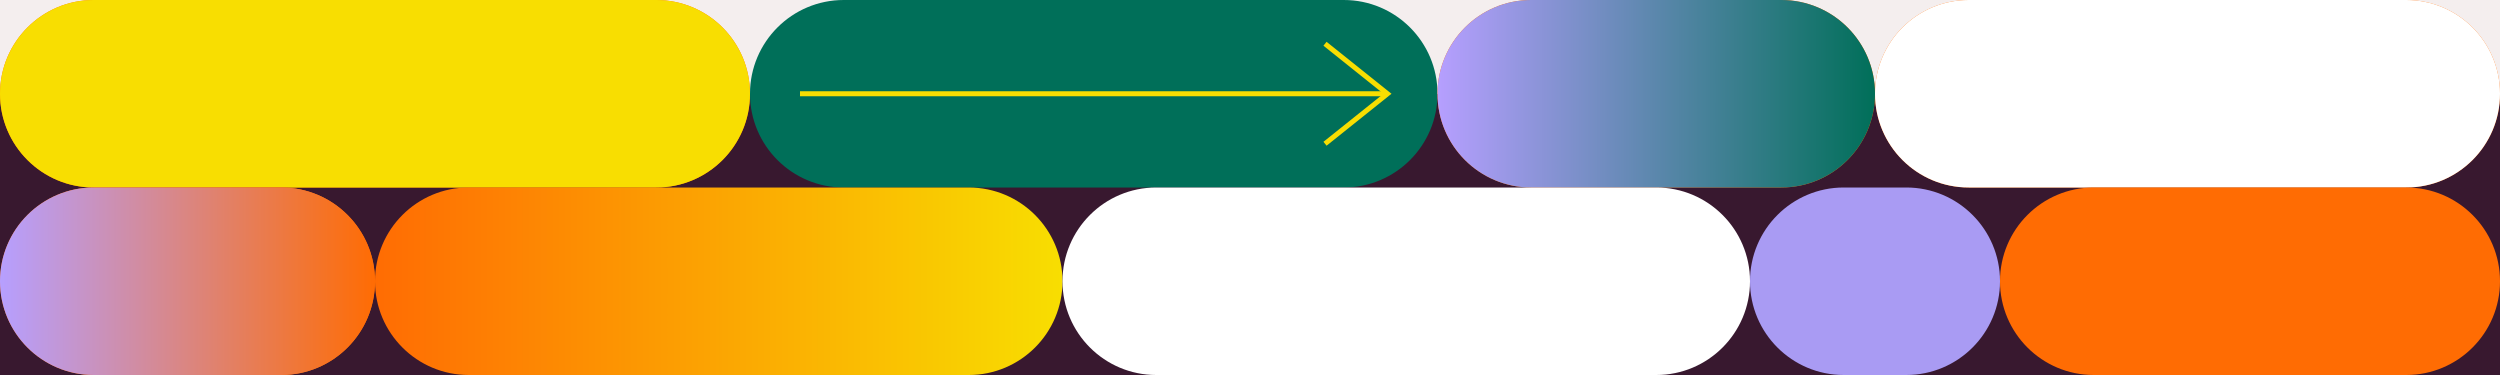
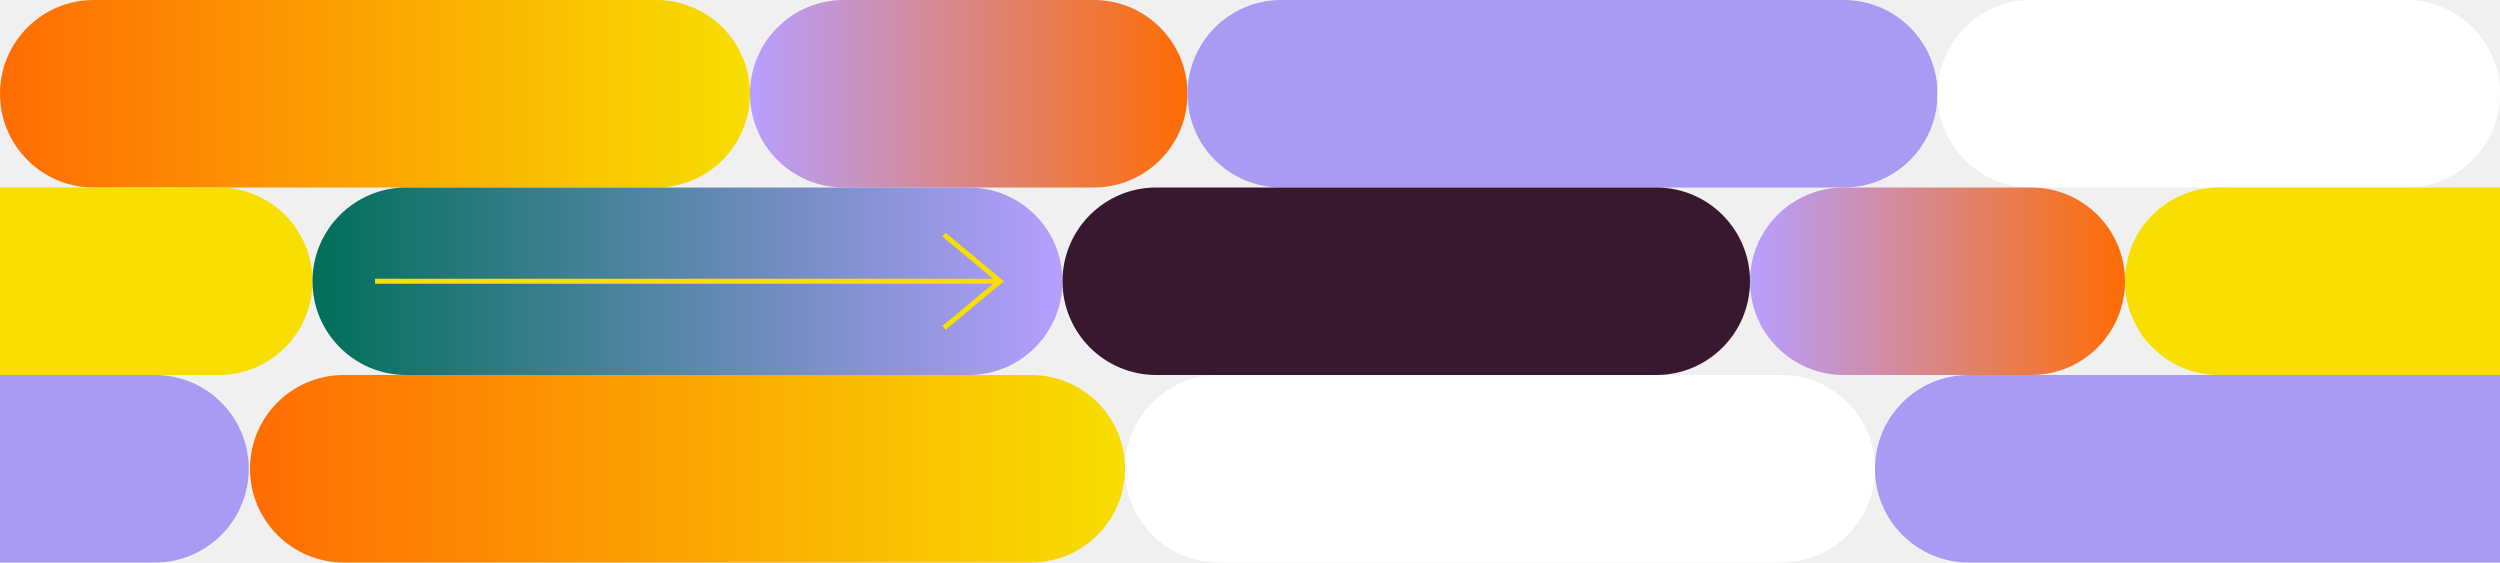
- <svg xmlns="http://www.w3.org/2000/svg" width="2000" height="300" viewBox="0 0 2000 300" fill="none">
-   <g clip-path="url(#clip0_568_8952)">
-     <rect width="2000" height="300" fill="url(#paint0_linear_568_8952)" />
-     <path d="M0 75C0 33.579 33.579 0 75 0H525C566.421 0 600 33.579 600 75C600 116.421 566.421 150 525 150H75C33.579 150 0 116.421 0 75Z" fill="#FF6C03" />
-     <path d="M0 75C0 33.579 33.579 0 75 0H525C566.421 0 600 33.579 600 75C600 116.421 566.421 150 525 150H75C33.579 150 0 116.421 0 75Z" fill="#F8DE01" />
-     <rect width="550" height="150" rx="75" transform="matrix(-1 0 0 1 1150 0)" fill="#006F59" />
-     <path d="M1060 35L1110 75L1060 115" stroke="#F8DE01" stroke-width="4" />
-     <rect x="640" y="73" width="470" height="4" fill="#F8DE01" />
-     <path d="M1150 75C1150 33.579 1183.58 0 1225 0H1425C1466.42 0 1500 33.579 1500 75C1500 116.421 1466.42 150 1425 150H1225C1183.58 150 1150 116.421 1150 75Z" fill="#FF6C03" />
-     <path d="M1150 75C1150 33.579 1183.58 0 1225 0H1425C1466.42 0 1500 33.579 1500 75C1500 116.421 1466.42 150 1425 150H1225C1183.58 150 1150 116.421 1150 75Z" fill="url(#paint1_linear_568_8952)" />
-     <rect x="1500" width="500" height="150" rx="75" fill="#FF6C03" />
-     <rect x="1500" width="500" height="150" rx="75" fill="white" />
-     <path d="M0 225C0 183.579 33.579 150 75 150H225C266.421 150 300 183.579 300 225C300 266.421 266.421 300 225 300H75C33.579 300 0 266.421 0 225Z" fill="#FF6C03" />
-     <path d="M0 225C0 183.579 33.579 150 75 150H225C266.421 150 300 183.579 300 225C300 266.421 266.421 300 225 300H75C33.579 300 0 266.421 0 225Z" fill="url(#paint2_linear_568_8952)" />
-     <path d="M300 225C300 183.579 333.579 150 375 150H775C816.421 150 850 183.579 850 225C850 266.421 816.421 300 775 300H375C333.579 300 300 266.421 300 225Z" fill="url(#paint3_linear_568_8952)" />
-     <path d="M850 225C850 183.579 883.579 150 925 150H1325C1366.42 150 1400 183.579 1400 225C1400 266.421 1366.42 300 1325 300H925C883.579 300 850 266.421 850 225Z" fill="white" />
-     <path d="M1400 225C1400 183.579 1433.58 150 1475 150H1525C1566.42 150 1600 183.579 1600 225C1600 266.421 1566.42 300 1525 300H1475C1433.58 300 1400 266.421 1400 225Z" fill="#A99BF3" />
-     <path d="M1600 225C1600 183.579 1633.58 150 1675 150H1925C1966.42 150 2000 183.579 2000 225C2000 266.421 1966.42 300 1925 300H1675C1633.58 300 1600 266.421 1600 225Z" fill="#FF6C03" />
+ <svg xmlns="http://www.w3.org/2000/svg" id="euOKXBLRPo31" viewBox="0 0 2000 450" shape-rendering="geometricPrecision" text-rendering="geometricPrecision" project-id="339260993f374d52b1e60ebf6c4ae94c" export-id="072d28ef2d83446eb794b3e4e4f5b118" cached="false" style="background-color:#006f59">
+   <style>
+ #euOKXBLRPo33 {animation: euOKXBLRPo33__sz 15000ms linear infinite normal forwards}@keyframes euOKXBLRPo33__sz { 0% {width: 350px;height: 150px;animation-timing-function: cubic-bezier(0.42,0,0.58,1)} 12.733% {width: 550px;height: 150px} 43.333% {width: 550px;height: 150px} 56.533% {width: 350px;height: 150px} 100% {width: 350px;height: 150px}} #euOKXBLRPo34 {animation: euOKXBLRPo34__sz 15000ms linear infinite normal forwards}@keyframes euOKXBLRPo34__sz { 0% {width: 600px;height: 150px;animation-timing-function: cubic-bezier(0.42,0,0.58,1)} 12.733% {width: 400px;height: 150px} 43.333% {width: 400px;height: 150px} 56.533% {width: 600px;height: 150px} 100% {width: 600px;height: 150px}} #euOKXBLRPo34_to {animation: euOKXBLRPo34_to__to 15000ms linear infinite normal forwards}@keyframes euOKXBLRPo34_to__to { 0% {transform: translate(1250px,75px);animation-timing-function: cubic-bezier(0.42,0,0.58,1)} 12.733% {transform: translate(1450px,75px)} 43.333% {transform: translate(1450px,75px)} 56.533% {transform: translate(1250px,75px)} 100% {transform: translate(1250px,75px)}} #euOKXBLRPo37 {animation: euOKXBLRPo37__sz 15000ms linear infinite normal forwards}@keyframes euOKXBLRPo37__sz { 0% {width: 600px;height: 150px} 13.333% {width: 600px;height: 150px;animation-timing-function: cubic-bezier(0.42,0,0.58,1)} 40% {width: 900px;height: 150px} 59.333% {width: 900px;height: 150px;animation-timing-function: cubic-bezier(0.42,0,0.58,1)} 86% {width: 600px;height: 150px} 100% {width: 600px;height: 150px}} #euOKXBLRPo38 {animation: euOKXBLRPo38__sz 15000ms linear infinite normal forwards}@keyframes euOKXBLRPo38__sz { 0% {width: 550px;height: 150px} 13.333% {width: 550px;height: 150px;animation-timing-function: cubic-bezier(0.42,0,0.58,1)} 40% {width: 250px;height: 150px} 59.333% {width: 250px;height: 150px;animation-timing-function: cubic-bezier(0.42,0,0.58,1)} 86% {width: 550px;height: 150px} 100% {width: 550px;height: 150px}} #euOKXBLRPo38_to {animation: euOKXBLRPo38_to__to 15000ms linear infinite normal forwards}@keyframes euOKXBLRPo38_to__to { 0% {transform: translate(1125px,225px)} 13.333% {transform: translate(1125px,225px);animation-timing-function: cubic-bezier(0.42,0,0.58,1)} 40% {transform: translate(1425px,225px)} 59.333% {transform: translate(1425px,225px);animation-timing-function: cubic-bezier(0.42,0,0.58,1)} 86% {transform: translate(1125px,225px)} 100% {transform: translate(1125px,225px)}} #euOKXBLRPo312 {animation: euOKXBLRPo312__sz 15000ms linear infinite normal forwards}@keyframes euOKXBLRPo312__sz { 0% {width: 700px;height: 150px} 31.8% {width: 700px;height: 150px;animation-timing-function: cubic-bezier(0.42,0,0.58,1)} 51.8% {width: 900px;height: 150px;animation-timing-function: cubic-bezier(0.42,0,0.58,1)} 77.333% {width: 900px;height: 150px;animation-timing-function: cubic-bezier(0.42,0,0.58,1)} 97.333% {width: 700px;height: 150px} 100% {width: 700px;height: 150px}} #euOKXBLRPo313 {animation: euOKXBLRPo313__sz 15000ms linear infinite normal forwards}@keyframes euOKXBLRPo313__sz { 0% {width: 600px;height: 150px} 31.8% {width: 600px;height: 150px;animation-timing-function: cubic-bezier(0.42,0,0.58,1)} 51.8% {width: 400px;height: 150px;animation-timing-function: cubic-bezier(0.42,0,0.58,1)} 77.333% {width: 400px;height: 150px;animation-timing-function: cubic-bezier(0.42,0,0.58,1)} 97.333% {width: 600px;height: 150px} 100% {width: 600px;height: 150px}} #euOKXBLRPo313_to {animation: euOKXBLRPo313_to__to 15000ms linear infinite normal forwards}@keyframes euOKXBLRPo313_to__to { 0% {transform: translate(1200px,375px)} 31.8% {transform: translate(1200px,375px);animation-timing-function: cubic-bezier(0.42,0,0.58,1)} 51.8% {transform: translate(1400px,375px);animation-timing-function: cubic-bezier(0.42,0,0.58,1)} 77.333% {transform: translate(1400px,375px);animation-timing-function: cubic-bezier(0.42,0,0.58,1)} 97.333% {transform: translate(1200px,375px)} 100% {transform: translate(1200px,375px)}} #euOKXBLRPo316 {animation: euOKXBLRPo316__sz 15000ms linear infinite normal forwards}@keyframes euOKXBLRPo316__sz { 0% {width: 500px;height: 4px} 13.333% {width: 500px;height: 4px;animation-timing-function: cubic-bezier(0.42,0,0.58,1)} 40% {width: 800px;height: 4px} 59.333% {width: 800px;height: 4px;animation-timing-function: cubic-bezier(0.42,0,0.58,1)} 86% {width: 500px;height: 4px} 100% {width: 500px;height: 4px}} #euOKXBLRPo317_to {animation: euOKXBLRPo317_to__to 15000ms linear infinite normal forwards}@keyframes euOKXBLRPo317_to__to { 0% {transform: translate(777.6px,225px)} 13.333% {transform: translate(777.6px,225px);animation-timing-function: cubic-bezier(0.42,0,0.58,1)} 40% {transform: translate(1077.6px,225px)} 59.333% {transform: translate(1077.6px,225px);animation-timing-function: cubic-bezier(0.42,0,0.58,1)} 86% {transform: translate(777.6px,225px)} 100% {transform: translate(777.6px,225px)}}
+ </style>
+   <defs>
+     <linearGradient id="euOKXBLRPo32-fill" x1="0" y1="75" x2="600" y2="75" spreadMethod="pad" gradientUnits="userSpaceOnUse" gradientTransform="translate(0 0)">
+       <stop id="euOKXBLRPo32-fill-0" offset="0%" stop-color="#ff6c03" />
+       <stop id="euOKXBLRPo32-fill-1" offset="100%" stop-color="#f8de01" />
+     </linearGradient>
+     <linearGradient id="euOKXBLRPo33-fill" x1="0" y1="75" x2="350" y2="75" spreadMethod="pad" gradientUnits="userSpaceOnUse" gradientTransform="translate(0 0)">
+       <stop id="euOKXBLRPo33-fill-0" offset="0%" stop-color="#b69fff" />
+       <stop id="euOKXBLRPo33-fill-1" offset="100%" stop-color="#ff6c03" />
+     </linearGradient>
+     <linearGradient id="euOKXBLRPo37-fill" x1="0" y1="75" x2="600" y2="75" spreadMethod="pad" gradientUnits="userSpaceOnUse" gradientTransform="translate(0 0)">
+       <stop id="euOKXBLRPo37-fill-0" offset="0%" stop-color="#006f59" />
+       <stop id="euOKXBLRPo37-fill-1" offset="100%" stop-color="#b69fff" />
+     </linearGradient>
+     <linearGradient id="euOKXBLRPo39-fill" x1="0" y1="75" x2="300" y2="75" spreadMethod="pad" gradientUnits="userSpaceOnUse" gradientTransform="translate(0 0)">
+       <stop id="euOKXBLRPo39-fill-0" offset="0%" stop-color="#b69fff" />
+       <stop id="euOKXBLRPo39-fill-1" offset="100%" stop-color="#ff6c03" />
+     </linearGradient>
+     <linearGradient id="euOKXBLRPo312-fill" x1="0" y1="75" x2="700" y2="75" spreadMethod="pad" gradientUnits="userSpaceOnUse" gradientTransform="translate(0 0)">
+       <stop id="euOKXBLRPo312-fill-0" offset="0%" stop-color="#ff6c03" />
+       <stop id="euOKXBLRPo312-fill-1" offset="100%" stop-color="#f8de01" />
+     </linearGradient>
+   </defs>
+   <rect width="600" height="150" rx="75" ry="75" fill="url(#euOKXBLRPo32-fill)" />
+   <rect id="euOKXBLRPo33" width="350" height="150" rx="75" ry="75" transform="translate(600 0)" fill="url(#euOKXBLRPo33-fill)" />
+   <g id="euOKXBLRPo34_to" transform="translate(1250,75)">
+     <rect id="euOKXBLRPo34" width="600" height="150" rx="75" ry="75" transform="translate(-300,-75)" fill="#a99bf3" />
  </g>
-   <defs>
-     <linearGradient id="paint0_linear_568_8952" x1="1000" y1="0" x2="1000" y2="300" gradientUnits="userSpaceOnUse">
-       <stop offset="0.25" stop-color="#F4EEEE" />
-       <stop offset="0.25" stop-color="#38182F" />
-     </linearGradient>
-     <linearGradient id="paint1_linear_568_8952" x1="1150" y1="75" x2="1500" y2="75" gradientUnits="userSpaceOnUse">
-       <stop stop-color="#B69FFF" />
-       <stop offset="1" stop-color="#006F59" />
-     </linearGradient>
-     <linearGradient id="paint2_linear_568_8952" x1="0" y1="225" x2="300" y2="225" gradientUnits="userSpaceOnUse">
-       <stop stop-color="#B69FFF" />
-       <stop offset="1" stop-color="#FF6C03" />
-     </linearGradient>
-     <linearGradient id="paint3_linear_568_8952" x1="300" y1="225" x2="850" y2="225" gradientUnits="userSpaceOnUse">
-       <stop stop-color="#FF6C03" />
-       <stop offset="1" stop-color="#F8DE01" />
-     </linearGradient>
-     <clipPath id="clip0_568_8952">
-       <rect width="2000" height="300" fill="white" />
-     </clipPath>
-   </defs>
+   <rect width="450" height="150" rx="75" ry="75" transform="translate(1550 0)" fill="#fff" />
+   <path d="M0,150h175c41.39,0,75,33.61,75,75v0c0,41.39-33.61,75-75,75h-175v-150v0Z" fill="#f8de01" />
+   <rect id="euOKXBLRPo37" width="600" height="150" rx="75" ry="75" transform="translate(250 150)" fill="url(#euOKXBLRPo37-fill)" />
+   <g id="euOKXBLRPo38_to" transform="translate(1125,225)">
+     <rect id="euOKXBLRPo38" width="550" height="150" rx="75" ry="75" transform="translate(-275,-75)" fill="#38182f" />
+   </g>
+   <rect width="300" height="150" rx="75" ry="75" transform="translate(1400 150)" fill="url(#euOKXBLRPo39-fill)" />
+   <path d="M1775,150h225v150h-225c-41.39,0-75-33.61-75-75v0c0-41.39,33.61-75,75-75Z" fill="#f8de01" />
+   <path d="M1,300h124c41.39,0,75,33.61,75,75v0c0,41.39-33.61,75-75,75h-124v-150v0Z" transform="translate(-1 0)" fill="#a99bf3" />
+   <rect id="euOKXBLRPo312" width="700" height="150" rx="75" ry="75" transform="translate(200 300)" fill="url(#euOKXBLRPo312-fill)" />
+   <g id="euOKXBLRPo313_to" transform="translate(1200,375)">
+     <rect id="euOKXBLRPo313" width="600" height="150" rx="75" ry="75" transform="translate(-300,-75)" fill="#fff" />
+   </g>
+   <path d="M1575,300h425v150h-425c-41.39,0-75-33.61-75-75v0c0-41.39,33.61-75,75-75Z" fill="#a99bf3" />
+   <g>
+     <rect id="euOKXBLRPo316" width="500" height="4" rx="0" ry="0" transform="translate(300 223)" fill="#f8de01" stroke-width="0" />
+     <g id="euOKXBLRPo317_to" transform="translate(777.6,225)">
+       <polyline points="755.2,187.71 800,225 755.2,262.29" transform="translate(-777.6,-225)" fill="none" stroke="#f8de01" stroke-width="4" stroke-miterlimit="10" />
+     </g>
+   </g>
</svg>
